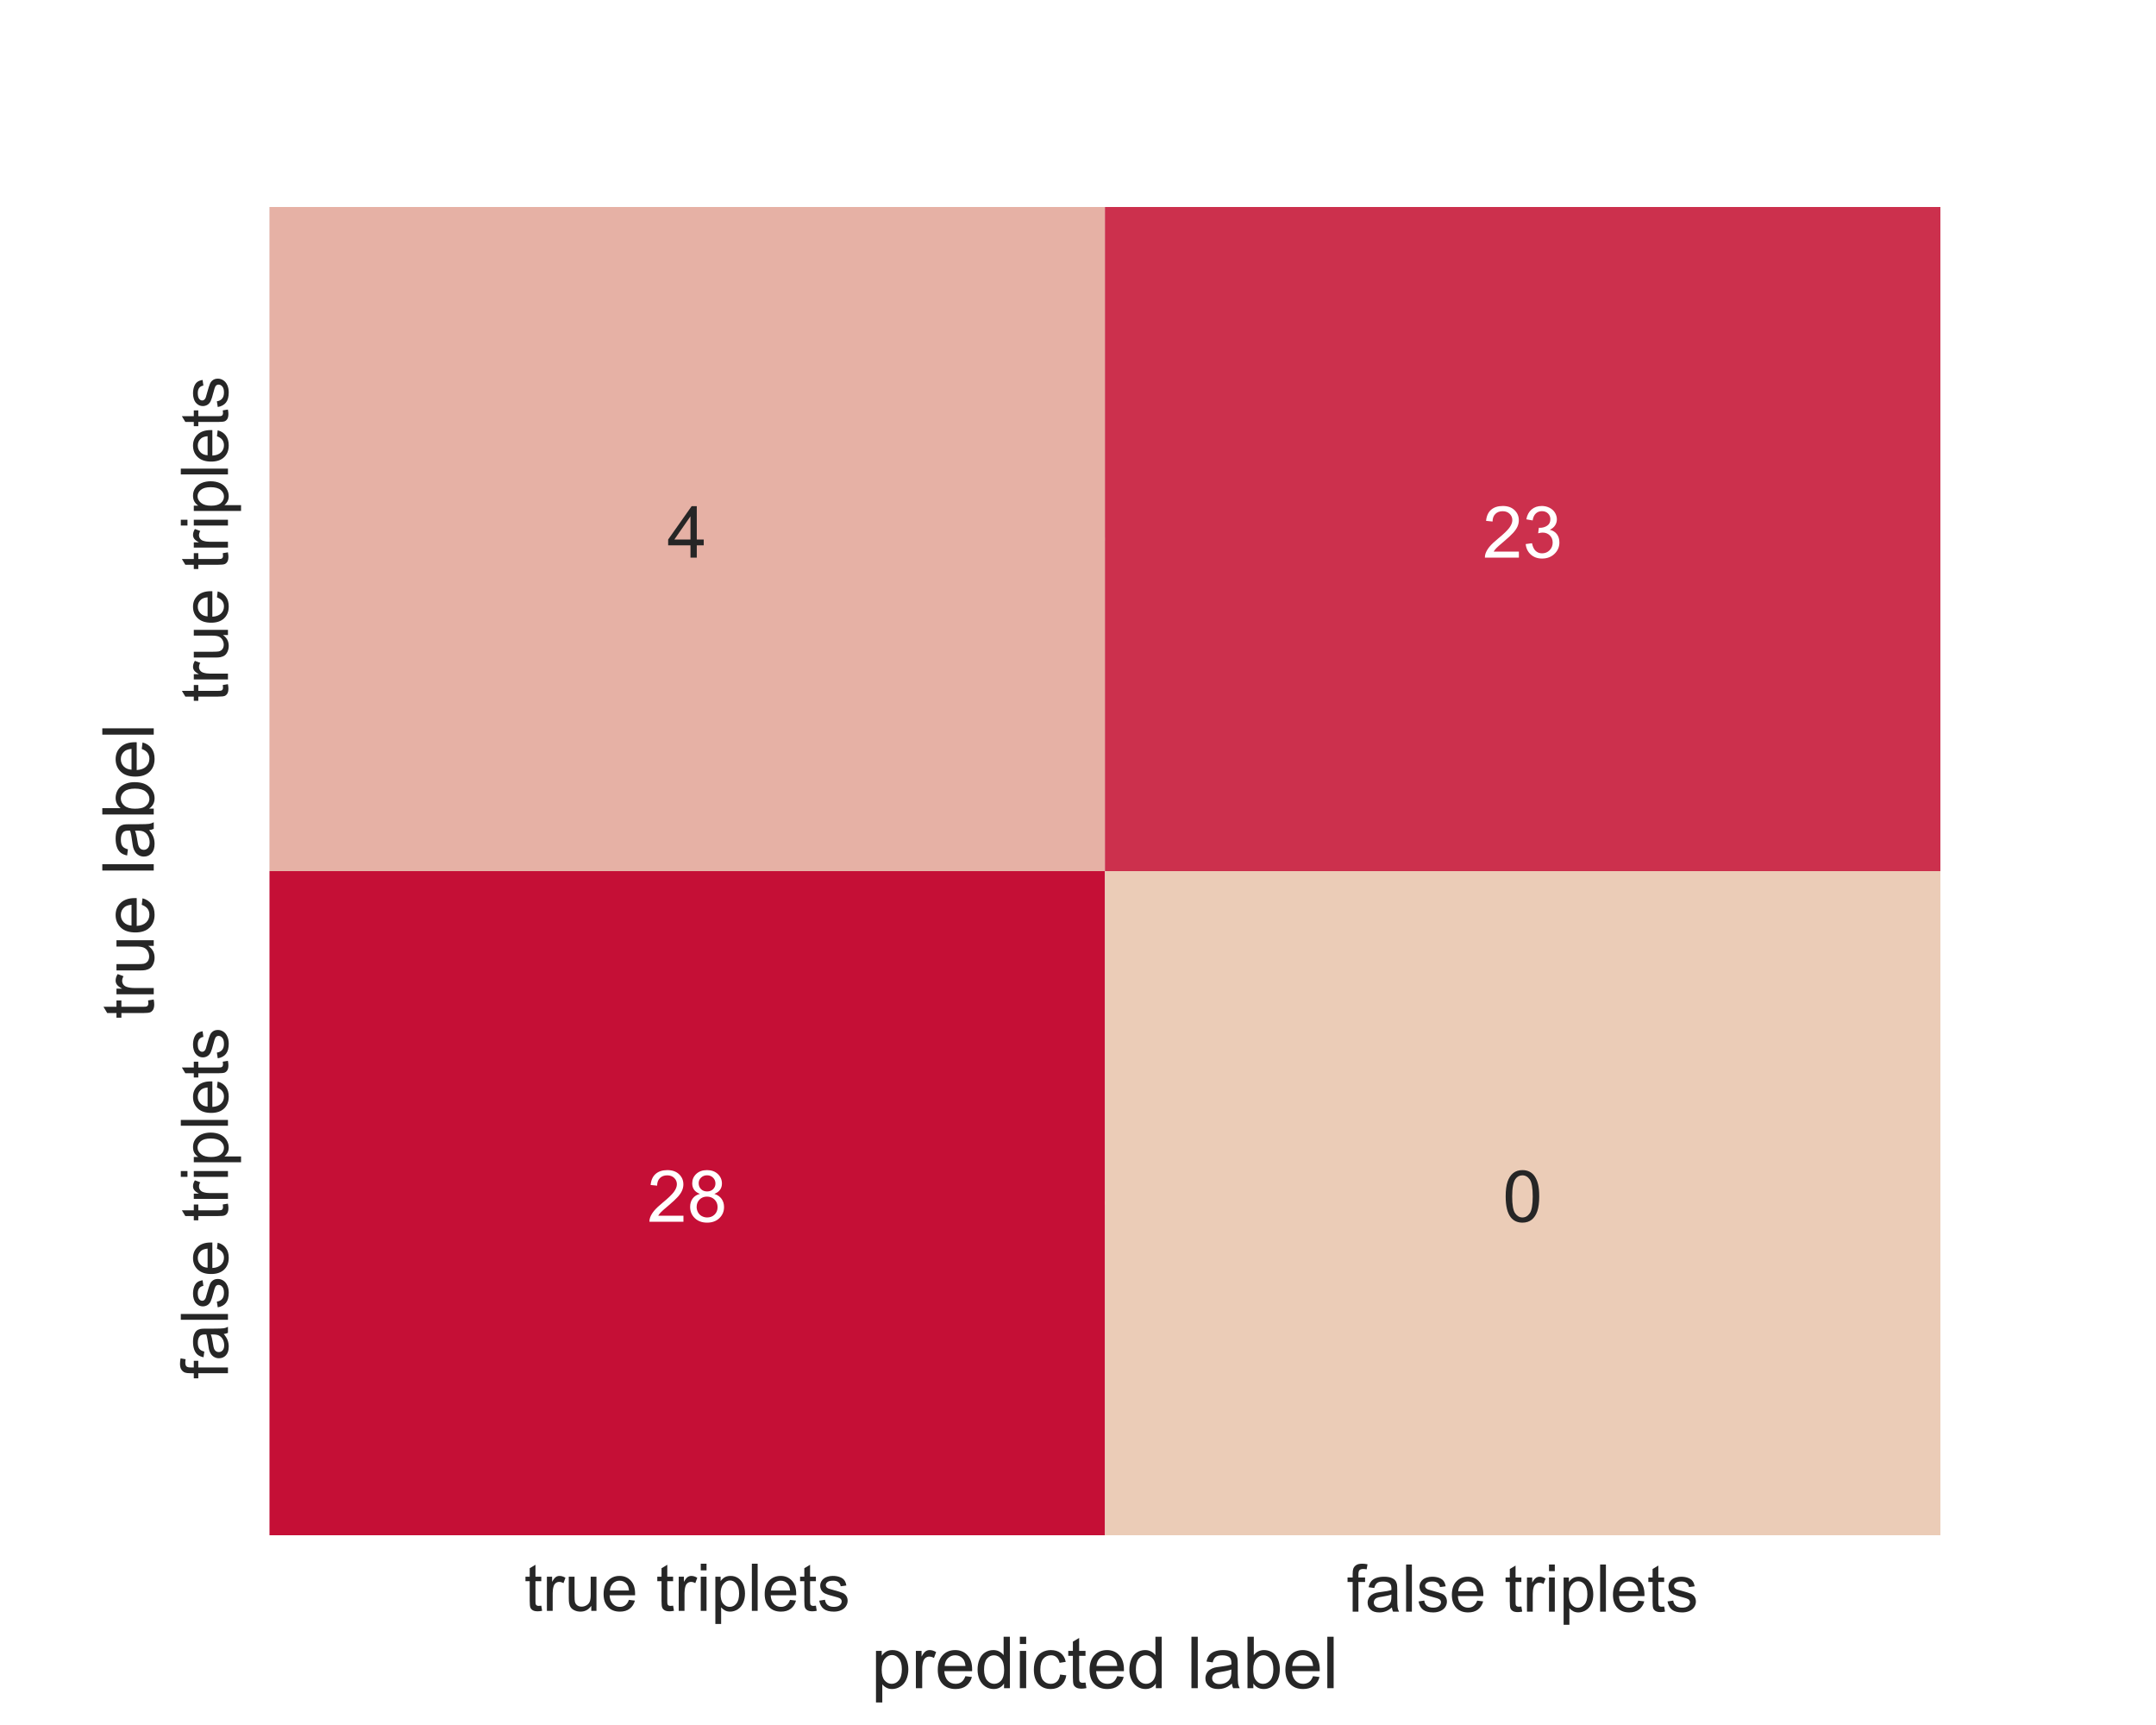
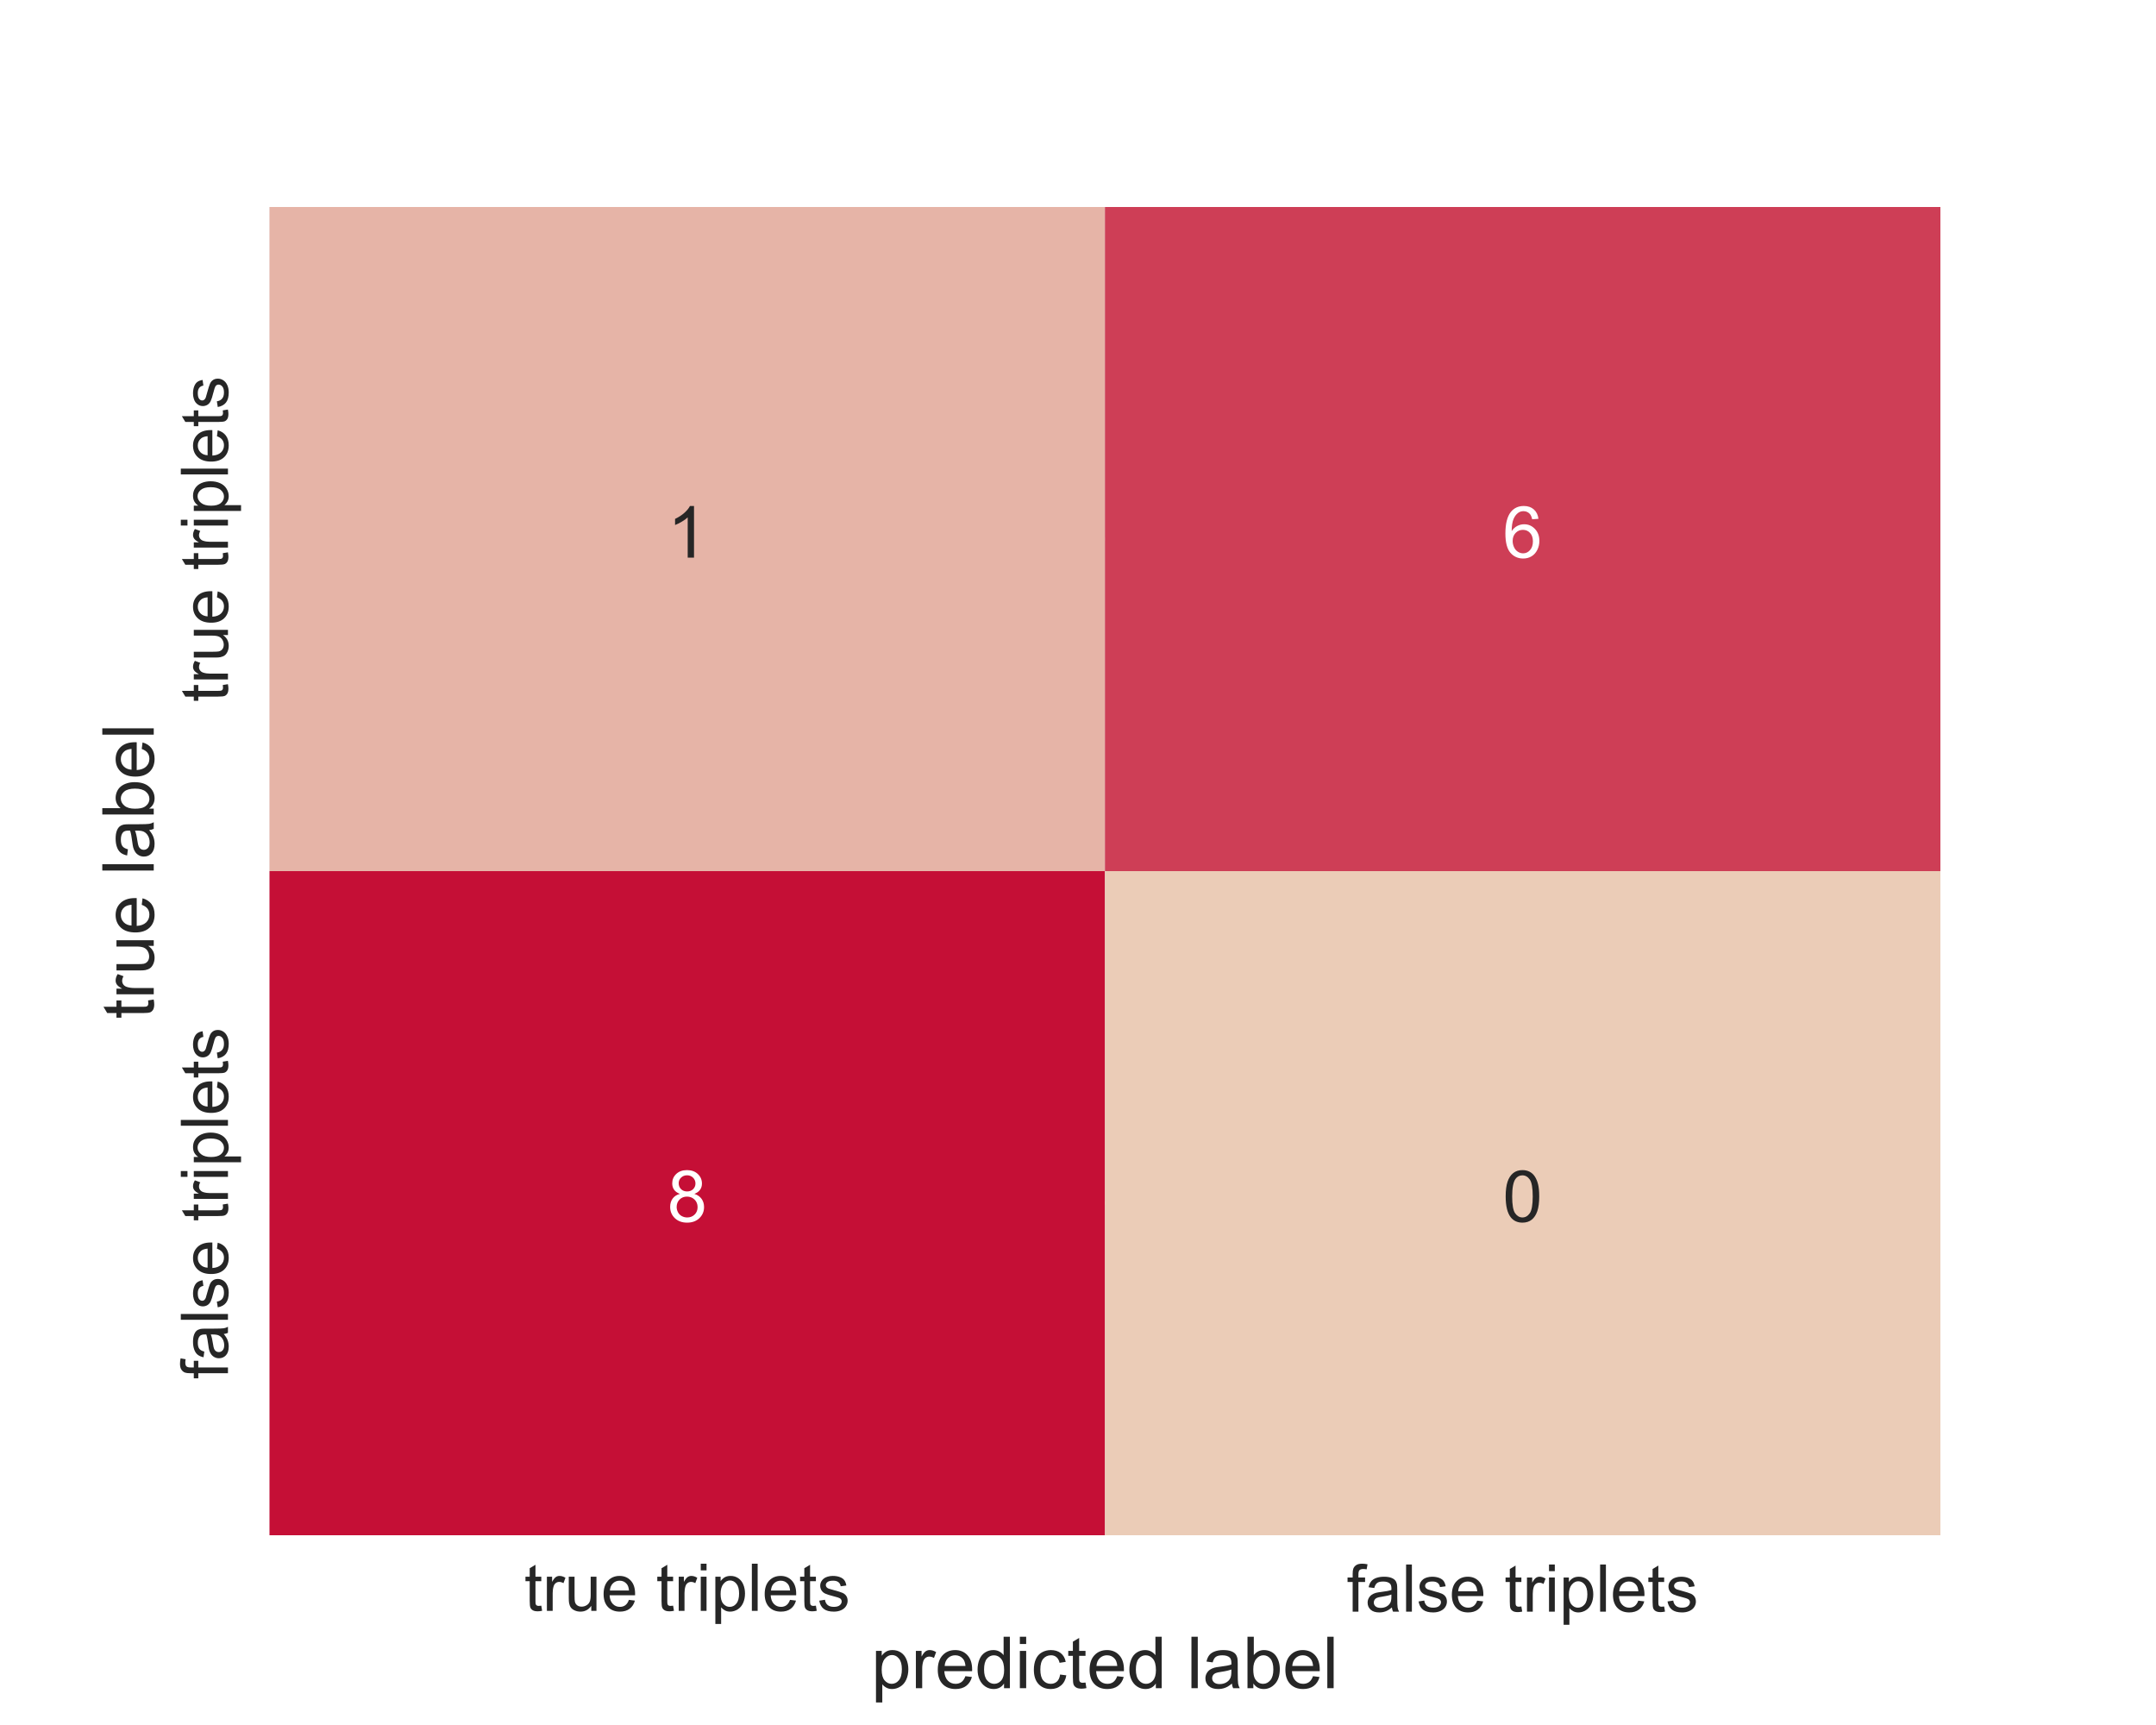
<svg xmlns="http://www.w3.org/2000/svg" xmlns:xlink="http://www.w3.org/1999/xlink" width="720pt" height="576pt" viewBox="0 0 720 576" version="1.1">
  <defs>
    <style type="text/css">*{stroke-linejoin: round; stroke-linecap: butt}</style>
  </defs>
  <g id="figure_1">
    <g id="patch_1">
      <path d="M 0 576  L 720 576  L 720 0  L 0 0  z " style="fill: #ffffff" />
    </g>
    <g id="axes_1">
      <g id="patch_2">
        <path d="M 90 512.64  L 648 512.64  L 648 69.12  L 90 69.12  z " style="fill: #eaeaf2" />
      </g>
      <g id="matplotlib.axis_1">
        <g id="xtick_1">
          <g id="line2d_1">
-             <path d="M 229.5 512.64  L 229.5 69.12  " clip-path="url(#p753a62550c)" style="fill: none; stroke: #ffffff; stroke-linecap: round" />
+             <path d="M 229.5 512.64  L 229.5 69.12  " clip-path="url(#pfe7c2e268f)" style="fill: none; stroke: #ffffff; stroke-linecap: round" />
          </g>
          <g id="text_1">
            <g style="fill: #262626" transform="translate(175.0947 537.8872) scale(0.22 -0.22)">
              <defs>
                <path id="ArialMT-74" d="M 1650 503  L 1731 6  Q 1494 -44 1306 -44  Q 1000 -44 831 53  Q 663 150 594 308  Q 525 466 525 972  L 525 2881  L 113 2881  L 113 3319  L 525 3319  L 525 4141  L 1084 4478  L 1084 3319  L 1650 3319  L 1650 2881  L 1084 2881  L 1084 941  Q 1084 700 1114 631  Q 1144 563 1211 522  Q 1278 481 1403 481  Q 1497 481 1650 503  z " transform="scale(0.015625)" />
                <path id="ArialMT-72" d="M 416 0  L 416 3319  L 922 3319  L 922 2816  Q 1116 3169 1280 3281  Q 1444 3394 1641 3394  Q 1925 3394 2219 3213  L 2025 2691  Q 1819 2813 1613 2813  Q 1428 2813 1281 2702  Q 1134 2591 1072 2394  Q 978 2094 978 1738  L 978 0  L 416 0  z " transform="scale(0.015625)" />
                <path id="ArialMT-75" d="M 2597 0  L 2597 488  Q 2209 -75 1544 -75  Q 1250 -75 995 37  Q 741 150 617 320  Q 494 491 444 738  Q 409 903 409 1263  L 409 3319  L 972 3319  L 972 1478  Q 972 1038 1006 884  Q 1059 663 1231 536  Q 1403 409 1656 409  Q 1909 409 2131 539  Q 2353 669 2445 892  Q 2538 1116 2538 1541  L 2538 3319  L 3100 3319  L 3100 0  L 2597 0  z " transform="scale(0.015625)" />
                <path id="ArialMT-65" d="M 2694 1069  L 3275 997  Q 3138 488 2766 206  Q 2394 -75 1816 -75  Q 1088 -75 661 373  Q 234 822 234 1631  Q 234 2469 665 2931  Q 1097 3394 1784 3394  Q 2450 3394 2872 2941  Q 3294 2488 3294 1666  Q 3294 1616 3291 1516  L 816 1516  Q 847 969 1125 678  Q 1403 388 1819 388  Q 2128 388 2347 550  Q 2566 713 2694 1069  z M 847 1978  L 2700 1978  Q 2663 2397 2488 2606  Q 2219 2931 1791 2931  Q 1403 2931 1139 2672  Q 875 2413 847 1978  z " transform="scale(0.015625)" />
                <path id="ArialMT-20" transform="scale(0.015625)" />
                <path id="ArialMT-69" d="M 425 3934  L 425 4581  L 988 4581  L 988 3934  L 425 3934  z M 425 0  L 425 3319  L 988 3319  L 988 0  L 425 0  z " transform="scale(0.015625)" />
                <path id="ArialMT-70" d="M 422 -1272  L 422 3319  L 934 3319  L 934 2888  Q 1116 3141 1344 3267  Q 1572 3394 1897 3394  Q 2322 3394 2647 3175  Q 2972 2956 3137 2557  Q 3303 2159 3303 1684  Q 3303 1175 3120 767  Q 2938 359 2589 142  Q 2241 -75 1856 -75  Q 1575 -75 1351 44  Q 1128 163 984 344  L 984 -1272  L 422 -1272  z M 931 1641  Q 931 1000 1190 694  Q 1450 388 1819 388  Q 2194 388 2461 705  Q 2728 1022 2728 1688  Q 2728 2322 2467 2637  Q 2206 2953 1844 2953  Q 1484 2953 1207 2617  Q 931 2281 931 1641  z " transform="scale(0.015625)" />
                <path id="ArialMT-6c" d="M 409 0  L 409 4581  L 972 4581  L 972 0  L 409 0  z " transform="scale(0.015625)" />
                <path id="ArialMT-73" d="M 197 991  L 753 1078  Q 800 744 1014 566  Q 1228 388 1613 388  Q 2000 388 2187 545  Q 2375 703 2375 916  Q 2375 1106 2209 1216  Q 2094 1291 1634 1406  Q 1016 1563 777 1677  Q 538 1791 414 1992  Q 291 2194 291 2438  Q 291 2659 392 2848  Q 494 3038 669 3163  Q 800 3259 1026 3326  Q 1253 3394 1513 3394  Q 1903 3394 2198 3281  Q 2494 3169 2634 2976  Q 2775 2784 2828 2463  L 2278 2388  Q 2241 2644 2061 2787  Q 1881 2931 1553 2931  Q 1166 2931 1000 2803  Q 834 2675 834 2503  Q 834 2394 903 2306  Q 972 2216 1119 2156  Q 1203 2125 1616 2013  Q 2213 1853 2448 1751  Q 2684 1650 2818 1456  Q 2953 1263 2953 975  Q 2953 694 2789 445  Q 2625 197 2315 61  Q 2006 -75 1616 -75  Q 969 -75 630 194  Q 291 463 197 991  z " transform="scale(0.015625)" />
              </defs>
              <use xlink:href="#ArialMT-74" />
              <use xlink:href="#ArialMT-72" x="27.783" />
              <use xlink:href="#ArialMT-75" x="61.084" />
              <use xlink:href="#ArialMT-65" x="116.699" />
              <use xlink:href="#ArialMT-20" x="172.314" />
              <use xlink:href="#ArialMT-74" x="200.098" />
              <use xlink:href="#ArialMT-72" x="227.881" />
              <use xlink:href="#ArialMT-69" x="261.182" />
              <use xlink:href="#ArialMT-70" x="283.398" />
              <use xlink:href="#ArialMT-6c" x="339.014" />
              <use xlink:href="#ArialMT-65" x="361.23" />
              <use xlink:href="#ArialMT-74" x="416.846" />
              <use xlink:href="#ArialMT-73" x="444.629" />
            </g>
          </g>
        </g>
        <g id="xtick_2">
          <g id="line2d_2">
-             <path d="M 508.5 512.64  L 508.5 69.12  " clip-path="url(#p753a62550c)" style="fill: none; stroke: #ffffff; stroke-linecap: round" />
+             <path d="M 508.5 512.64  L 508.5 69.12  " clip-path="url(#pfe7c2e268f)" style="fill: none; stroke: #ffffff; stroke-linecap: round" />
          </g>
          <g id="text_2">
            <g style="fill: #262626" transform="translate(449.8133 538.1553) scale(0.22 -0.22)">
              <defs>
                <path id="ArialMT-66" d="M 556 0  L 556 2881  L 59 2881  L 59 3319  L 556 3319  L 556 3672  Q 556 4006 616 4169  Q 697 4388 901 4523  Q 1106 4659 1475 4659  Q 1713 4659 2000 4603  L 1916 4113  Q 1741 4144 1584 4144  Q 1328 4144 1222 4034  Q 1116 3925 1116 3625  L 1116 3319  L 1763 3319  L 1763 2881  L 1116 2881  L 1116 0  L 556 0  z " transform="scale(0.015625)" />
                <path id="ArialMT-61" d="M 2588 409  Q 2275 144 1986 34  Q 1697 -75 1366 -75  Q 819 -75 525 192  Q 231 459 231 875  Q 231 1119 342 1320  Q 453 1522 633 1644  Q 813 1766 1038 1828  Q 1203 1872 1538 1913  Q 2219 1994 2541 2106  Q 2544 2222 2544 2253  Q 2544 2597 2384 2738  Q 2169 2928 1744 2928  Q 1347 2928 1158 2789  Q 969 2650 878 2297  L 328 2372  Q 403 2725 575 2942  Q 747 3159 1072 3276  Q 1397 3394 1825 3394  Q 2250 3394 2515 3294  Q 2781 3194 2906 3042  Q 3031 2891 3081 2659  Q 3109 2516 3109 2141  L 3109 1391  Q 3109 606 3145 398  Q 3181 191 3288 0  L 2700 0  Q 2613 175 2588 409  z M 2541 1666  Q 2234 1541 1622 1453  Q 1275 1403 1131 1340  Q 988 1278 909 1158  Q 831 1038 831 891  Q 831 666 1001 516  Q 1172 366 1500 366  Q 1825 366 2078 508  Q 2331 650 2450 897  Q 2541 1088 2541 1459  L 2541 1666  z " transform="scale(0.015625)" />
              </defs>
              <use xlink:href="#ArialMT-66" />
              <use xlink:href="#ArialMT-61" x="27.783" />
              <use xlink:href="#ArialMT-6c" x="83.398" />
              <use xlink:href="#ArialMT-73" x="105.615" />
              <use xlink:href="#ArialMT-65" x="155.615" />
              <use xlink:href="#ArialMT-20" x="211.23" />
              <use xlink:href="#ArialMT-74" x="239.014" />
              <use xlink:href="#ArialMT-72" x="266.797" />
              <use xlink:href="#ArialMT-69" x="300.098" />
              <use xlink:href="#ArialMT-70" x="322.314" />
              <use xlink:href="#ArialMT-6c" x="377.93" />
              <use xlink:href="#ArialMT-65" x="400.146" />
              <use xlink:href="#ArialMT-74" x="455.762" />
              <use xlink:href="#ArialMT-73" x="483.545" />
            </g>
          </g>
        </g>
        <g id="text_3">
          <g style="fill: #262626" transform="translate(290.9531 563.7066) scale(0.24 -0.24)">
            <defs>
              <path id="ArialMT-64" d="M 2575 0  L 2575 419  Q 2259 -75 1647 -75  Q 1250 -75 917 144  Q 584 363 401 755  Q 219 1147 219 1656  Q 219 2153 384 2558  Q 550 2963 881 3178  Q 1213 3394 1622 3394  Q 1922 3394 2156 3267  Q 2391 3141 2538 2938  L 2538 4581  L 3097 4581  L 3097 0  L 2575 0  z M 797 1656  Q 797 1019 1065 703  Q 1334 388 1700 388  Q 2069 388 2326 689  Q 2584 991 2584 1609  Q 2584 2291 2321 2609  Q 2059 2928 1675 2928  Q 1300 2928 1048 2622  Q 797 2316 797 1656  z " transform="scale(0.015625)" />
              <path id="ArialMT-63" d="M 2588 1216  L 3141 1144  Q 3050 572 2676 248  Q 2303 -75 1759 -75  Q 1078 -75 664 370  Q 250 816 250 1647  Q 250 2184 428 2587  Q 606 2991 970 3192  Q 1334 3394 1763 3394  Q 2303 3394 2647 3120  Q 2991 2847 3088 2344  L 2541 2259  Q 2463 2594 2264 2762  Q 2066 2931 1784 2931  Q 1359 2931 1093 2626  Q 828 2322 828 1663  Q 828 994 1084 691  Q 1341 388 1753 388  Q 2084 388 2306 591  Q 2528 794 2588 1216  z " transform="scale(0.015625)" />
              <path id="ArialMT-62" d="M 941 0  L 419 0  L 419 4581  L 981 4581  L 981 2947  Q 1338 3394 1891 3394  Q 2197 3394 2470 3270  Q 2744 3147 2920 2923  Q 3097 2700 3197 2384  Q 3297 2069 3297 1709  Q 3297 856 2875 390  Q 2453 -75 1863 -75  Q 1275 -75 941 416  L 941 0  z M 934 1684  Q 934 1088 1097 822  Q 1363 388 1816 388  Q 2184 388 2453 708  Q 2722 1028 2722 1663  Q 2722 2313 2464 2622  Q 2206 2931 1841 2931  Q 1472 2931 1203 2611  Q 934 2291 934 1684  z " transform="scale(0.015625)" />
            </defs>
            <use xlink:href="#ArialMT-70" />
            <use xlink:href="#ArialMT-72" x="55.615" />
            <use xlink:href="#ArialMT-65" x="88.916" />
            <use xlink:href="#ArialMT-64" x="144.531" />
            <use xlink:href="#ArialMT-69" x="200.146" />
            <use xlink:href="#ArialMT-63" x="222.363" />
            <use xlink:href="#ArialMT-74" x="272.363" />
            <use xlink:href="#ArialMT-65" x="300.146" />
            <use xlink:href="#ArialMT-64" x="355.762" />
            <use xlink:href="#ArialMT-20" x="411.377" />
            <use xlink:href="#ArialMT-6c" x="439.16" />
            <use xlink:href="#ArialMT-61" x="461.377" />
            <use xlink:href="#ArialMT-62" x="516.992" />
            <use xlink:href="#ArialMT-65" x="572.607" />
            <use xlink:href="#ArialMT-6c" x="628.223" />
          </g>
        </g>
      </g>
      <g id="matplotlib.axis_2">
        <g id="ytick_1">
          <g id="line2d_3">
-             <path d="M 90 180  L 648 180  " clip-path="url(#p753a62550c)" style="fill: none; stroke: #ffffff; stroke-linecap: round" />
+             <path d="M 90 180  L 648 180  " clip-path="url(#pfe7c2e268f)" style="fill: none; stroke: #ffffff; stroke-linecap: round" />
          </g>
          <g id="text_4">
            <g style="fill: #262626" transform="translate(76.1275 234.4053) rotate(-90) scale(0.22 -0.22)">
              <use xlink:href="#ArialMT-74" />
              <use xlink:href="#ArialMT-72" x="27.783" />
              <use xlink:href="#ArialMT-75" x="61.084" />
              <use xlink:href="#ArialMT-65" x="116.699" />
              <use xlink:href="#ArialMT-20" x="172.314" />
              <use xlink:href="#ArialMT-74" x="200.098" />
              <use xlink:href="#ArialMT-72" x="227.881" />
              <use xlink:href="#ArialMT-69" x="261.182" />
              <use xlink:href="#ArialMT-70" x="283.398" />
              <use xlink:href="#ArialMT-6c" x="339.014" />
              <use xlink:href="#ArialMT-65" x="361.23" />
              <use xlink:href="#ArialMT-74" x="416.846" />
              <use xlink:href="#ArialMT-73" x="444.629" />
            </g>
          </g>
        </g>
        <g id="ytick_2">
          <g id="line2d_4">
-             <path d="M 90 401.76  L 648 401.76  " clip-path="url(#p753a62550c)" style="fill: none; stroke: #ffffff; stroke-linecap: round" />
+             <path d="M 90 401.76  L 648 401.76  " clip-path="url(#pfe7c2e268f)" style="fill: none; stroke: #ffffff; stroke-linecap: round" />
          </g>
          <g id="text_5">
            <g style="fill: #262626" transform="translate(76.1275 460.4467) rotate(-90) scale(0.22 -0.22)">
              <use xlink:href="#ArialMT-66" />
              <use xlink:href="#ArialMT-61" x="27.783" />
              <use xlink:href="#ArialMT-6c" x="83.398" />
              <use xlink:href="#ArialMT-73" x="105.615" />
              <use xlink:href="#ArialMT-65" x="155.615" />
              <use xlink:href="#ArialMT-20" x="211.23" />
              <use xlink:href="#ArialMT-74" x="239.014" />
              <use xlink:href="#ArialMT-72" x="266.797" />
              <use xlink:href="#ArialMT-69" x="300.098" />
              <use xlink:href="#ArialMT-70" x="322.314" />
              <use xlink:href="#ArialMT-6c" x="377.93" />
              <use xlink:href="#ArialMT-65" x="400.146" />
              <use xlink:href="#ArialMT-74" x="455.762" />
              <use xlink:href="#ArialMT-73" x="483.545" />
            </g>
          </g>
        </g>
        <g id="text_6">
          <g style="fill: #262626" transform="translate(51.34219 340.2412) rotate(-90) scale(0.24 -0.24)">
            <use xlink:href="#ArialMT-74" />
            <use xlink:href="#ArialMT-72" x="27.783" />
            <use xlink:href="#ArialMT-75" x="61.084" />
            <use xlink:href="#ArialMT-65" x="116.699" />
            <use xlink:href="#ArialMT-20" x="172.314" />
            <use xlink:href="#ArialMT-6c" x="200.098" />
            <use xlink:href="#ArialMT-61" x="222.314" />
            <use xlink:href="#ArialMT-62" x="277.93" />
            <use xlink:href="#ArialMT-65" x="333.545" />
            <use xlink:href="#ArialMT-6c" x="389.16" />
          </g>
        </g>
      </g>
      <g id="QuadMesh_1">
-         <path d="M 90 69.12  L 369 69.12  L 369 290.88  L 90 290.88  L 90 69.12  " clip-path="url(#p753a62550c)" style="fill: #e6b1a5" />
-         <path d="M 369 69.12  L 648 69.12  L 648 290.88  L 369 290.88  L 369 69.12  " clip-path="url(#p753a62550c)" style="fill: #cc304d" />
-         <path d="M 90 290.88  L 369 290.88  L 369 512.64  L 90 512.64  L 90 290.88  " clip-path="url(#p753a62550c)" style="fill: #c50f36" />
-         <path d="M 369 290.88  L 648 290.88  L 648 512.64  L 369 512.64  L 369 290.88  " clip-path="url(#p753a62550c)" style="fill: #ebccb7" />
+         <path d="M 90 69.12  L 369 69.12  L 369 290.88  L 90 290.88  L 90 69.12  " clip-path="url(#pfe7c2e268f)" style="fill: #e6b4a7" />
+         <path d="M 369 69.12  L 648 69.12  L 648 290.88  L 369 290.88  L 369 69.12  " clip-path="url(#pfe7c2e268f)" style="fill: #ce3e56" />
+         <path d="M 90 290.88  L 369 290.88  L 369 512.64  L 90 512.64  L 90 290.88  " clip-path="url(#pfe7c2e268f)" style="fill: #c50f36" />
+         <path d="M 369 290.88  L 648 290.88  L 648 512.64  L 369 512.64  L 369 290.88  " clip-path="url(#pfe7c2e268f)" style="fill: #ebccb7" />
      </g>
      <g id="text_7">
        <g style="fill: #262626" transform="translate(222.8269 186.2044) scale(0.24 -0.24)">
          <defs>
-             <path id="ArialMT-34" d="M 2069 0  L 2069 1097  L 81 1097  L 81 1613  L 2172 4581  L 2631 4581  L 2631 1613  L 3250 1613  L 3250 1097  L 2631 1097  L 2631 0  L 2069 0  z M 2069 1613  L 2069 3678  L 634 1613  L 2069 1613  z " transform="scale(0.015625)" />
-           </defs>
-           <use xlink:href="#ArialMT-34" />
+             <path id="ArialMT-31" d="M 2384 0  L 1822 0  L 1822 3584  Q 1619 3391 1289 3197  Q 959 3003 697 2906  L 697 3450  Q 1169 3672 1522 3987  Q 1875 4303 2022 4600  L 2384 4600  L 2384 0  z " transform="scale(0.015625)" />
+           </defs>
+           <use xlink:href="#ArialMT-31" />
        </g>
      </g>
      <g id="text_8">
-         <g style="fill: #ffffff" transform="translate(495.1538 186.2044) scale(0.24 -0.24)">
-           <defs>
-             <path id="ArialMT-32" d="M 3222 541  L 3222 0  L 194 0  Q 188 203 259 391  Q 375 700 629 1000  Q 884 1300 1366 1694  Q 2113 2306 2375 2664  Q 2638 3022 2638 3341  Q 2638 3675 2398 3904  Q 2159 4134 1775 4134  Q 1369 4134 1125 3890  Q 881 3647 878 3216  L 300 3275  Q 359 3922 746 4261  Q 1134 4600 1788 4600  Q 2447 4600 2831 4234  Q 3216 3869 3216 3328  Q 3216 3053 3103 2787  Q 2991 2522 2730 2228  Q 2469 1934 1863 1422  Q 1356 997 1212 845  Q 1069 694 975 541  L 3222 541  z " transform="scale(0.015625)" />
-             <path id="ArialMT-33" d="M 269 1209  L 831 1284  Q 928 806 1161 595  Q 1394 384 1728 384  Q 2125 384 2398 659  Q 2672 934 2672 1341  Q 2672 1728 2419 1979  Q 2166 2231 1775 2231  Q 1616 2231 1378 2169  L 1441 2663  Q 1497 2656 1531 2656  Q 1891 2656 2178 2843  Q 2466 3031 2466 3422  Q 2466 3731 2256 3934  Q 2047 4138 1716 4138  Q 1388 4138 1169 3931  Q 950 3725 888 3313  L 325 3413  Q 428 3978 793 4289  Q 1159 4600 1703 4600  Q 2078 4600 2393 4439  Q 2709 4278 2876 4000  Q 3044 3722 3044 3409  Q 3044 3113 2884 2869  Q 2725 2625 2413 2481  Q 2819 2388 3044 2092  Q 3269 1797 3269 1353  Q 3269 753 2831 336  Q 2394 -81 1725 -81  Q 1122 -81 723 278  Q 325 638 269 1209  z " transform="scale(0.015625)" />
-           </defs>
-           <use xlink:href="#ArialMT-32" />
-           <use xlink:href="#ArialMT-33" x="55.615" />
+         <g style="fill: #ffffff" transform="translate(501.8269 186.2044) scale(0.24 -0.24)">
+           <defs>
+             <path id="ArialMT-36" d="M 3184 3459  L 2625 3416  Q 2550 3747 2413 3897  Q 2184 4138 1850 4138  Q 1581 4138 1378 3988  Q 1113 3794 959 3422  Q 806 3050 800 2363  Q 1003 2672 1297 2822  Q 1591 2972 1913 2972  Q 2475 2972 2870 2558  Q 3266 2144 3266 1488  Q 3266 1056 3080 686  Q 2894 316 2569 119  Q 2244 -78 1831 -78  Q 1128 -78 684 439  Q 241 956 241 2144  Q 241 3472 731 4075  Q 1159 4600 1884 4600  Q 2425 4600 2770 4297  Q 3116 3994 3184 3459  z M 888 1484  Q 888 1194 1011 928  Q 1134 663 1356 523  Q 1578 384 1822 384  Q 2178 384 2434 671  Q 2691 959 2691 1453  Q 2691 1928 2437 2201  Q 2184 2475 1800 2475  Q 1419 2475 1153 2201  Q 888 1928 888 1484  z " transform="scale(0.015625)" />
+           </defs>
+           <use xlink:href="#ArialMT-36" />
        </g>
      </g>
      <g id="text_9">
-         <g style="fill: #ffffff" transform="translate(216.1538 407.9644) scale(0.24 -0.24)">
+         <g style="fill: #ffffff" transform="translate(222.8269 407.9644) scale(0.24 -0.24)">
          <defs>
            <path id="ArialMT-38" d="M 1131 2484  Q 781 2613 612 2850  Q 444 3088 444 3419  Q 444 3919 803 4259  Q 1163 4600 1759 4600  Q 2359 4600 2725 4251  Q 3091 3903 3091 3403  Q 3091 3084 2923 2848  Q 2756 2613 2416 2484  Q 2838 2347 3058 2040  Q 3278 1734 3278 1309  Q 3278 722 2862 322  Q 2447 -78 1769 -78  Q 1091 -78 675 323  Q 259 725 259 1325  Q 259 1772 486 2073  Q 713 2375 1131 2484  z M 1019 3438  Q 1019 3113 1228 2906  Q 1438 2700 1772 2700  Q 2097 2700 2305 2904  Q 2513 3109 2513 3406  Q 2513 3716 2298 3927  Q 2084 4138 1766 4138  Q 1444 4138 1231 3931  Q 1019 3725 1019 3438  z M 838 1322  Q 838 1081 952 856  Q 1066 631 1291 507  Q 1516 384 1775 384  Q 2178 384 2440 643  Q 2703 903 2703 1303  Q 2703 1709 2433 1975  Q 2163 2241 1756 2241  Q 1359 2241 1098 1978  Q 838 1716 838 1322  z " transform="scale(0.015625)" />
          </defs>
-           <use xlink:href="#ArialMT-32" />
-           <use xlink:href="#ArialMT-38" x="55.615" />
+           <use xlink:href="#ArialMT-38" />
        </g>
      </g>
      <g id="text_10">
        <g style="fill: #262626" transform="translate(501.8269 407.9644) scale(0.24 -0.24)">
          <defs>
            <path id="ArialMT-30" d="M 266 2259  Q 266 3072 433 3567  Q 600 4063 929 4331  Q 1259 4600 1759 4600  Q 2128 4600 2406 4451  Q 2684 4303 2865 4023  Q 3047 3744 3150 3342  Q 3253 2941 3253 2259  Q 3253 1453 3087 958  Q 2922 463 2592 192  Q 2263 -78 1759 -78  Q 1097 -78 719 397  Q 266 969 266 2259  z M 844 2259  Q 844 1131 1108 757  Q 1372 384 1759 384  Q 2147 384 2411 759  Q 2675 1134 2675 2259  Q 2675 3391 2411 3762  Q 2147 4134 1753 4134  Q 1366 4134 1134 3806  Q 844 3388 844 2259  z " transform="scale(0.015625)" />
          </defs>
          <use xlink:href="#ArialMT-30" />
        </g>
      </g>
    </g>
  </g>
  <defs>
-     <clipPath id="p753a62550c">
+     <clipPath id="pfe7c2e268f">
      <rect x="90" y="69.12" width="558" height="443.52" />
    </clipPath>
  </defs>
</svg>
